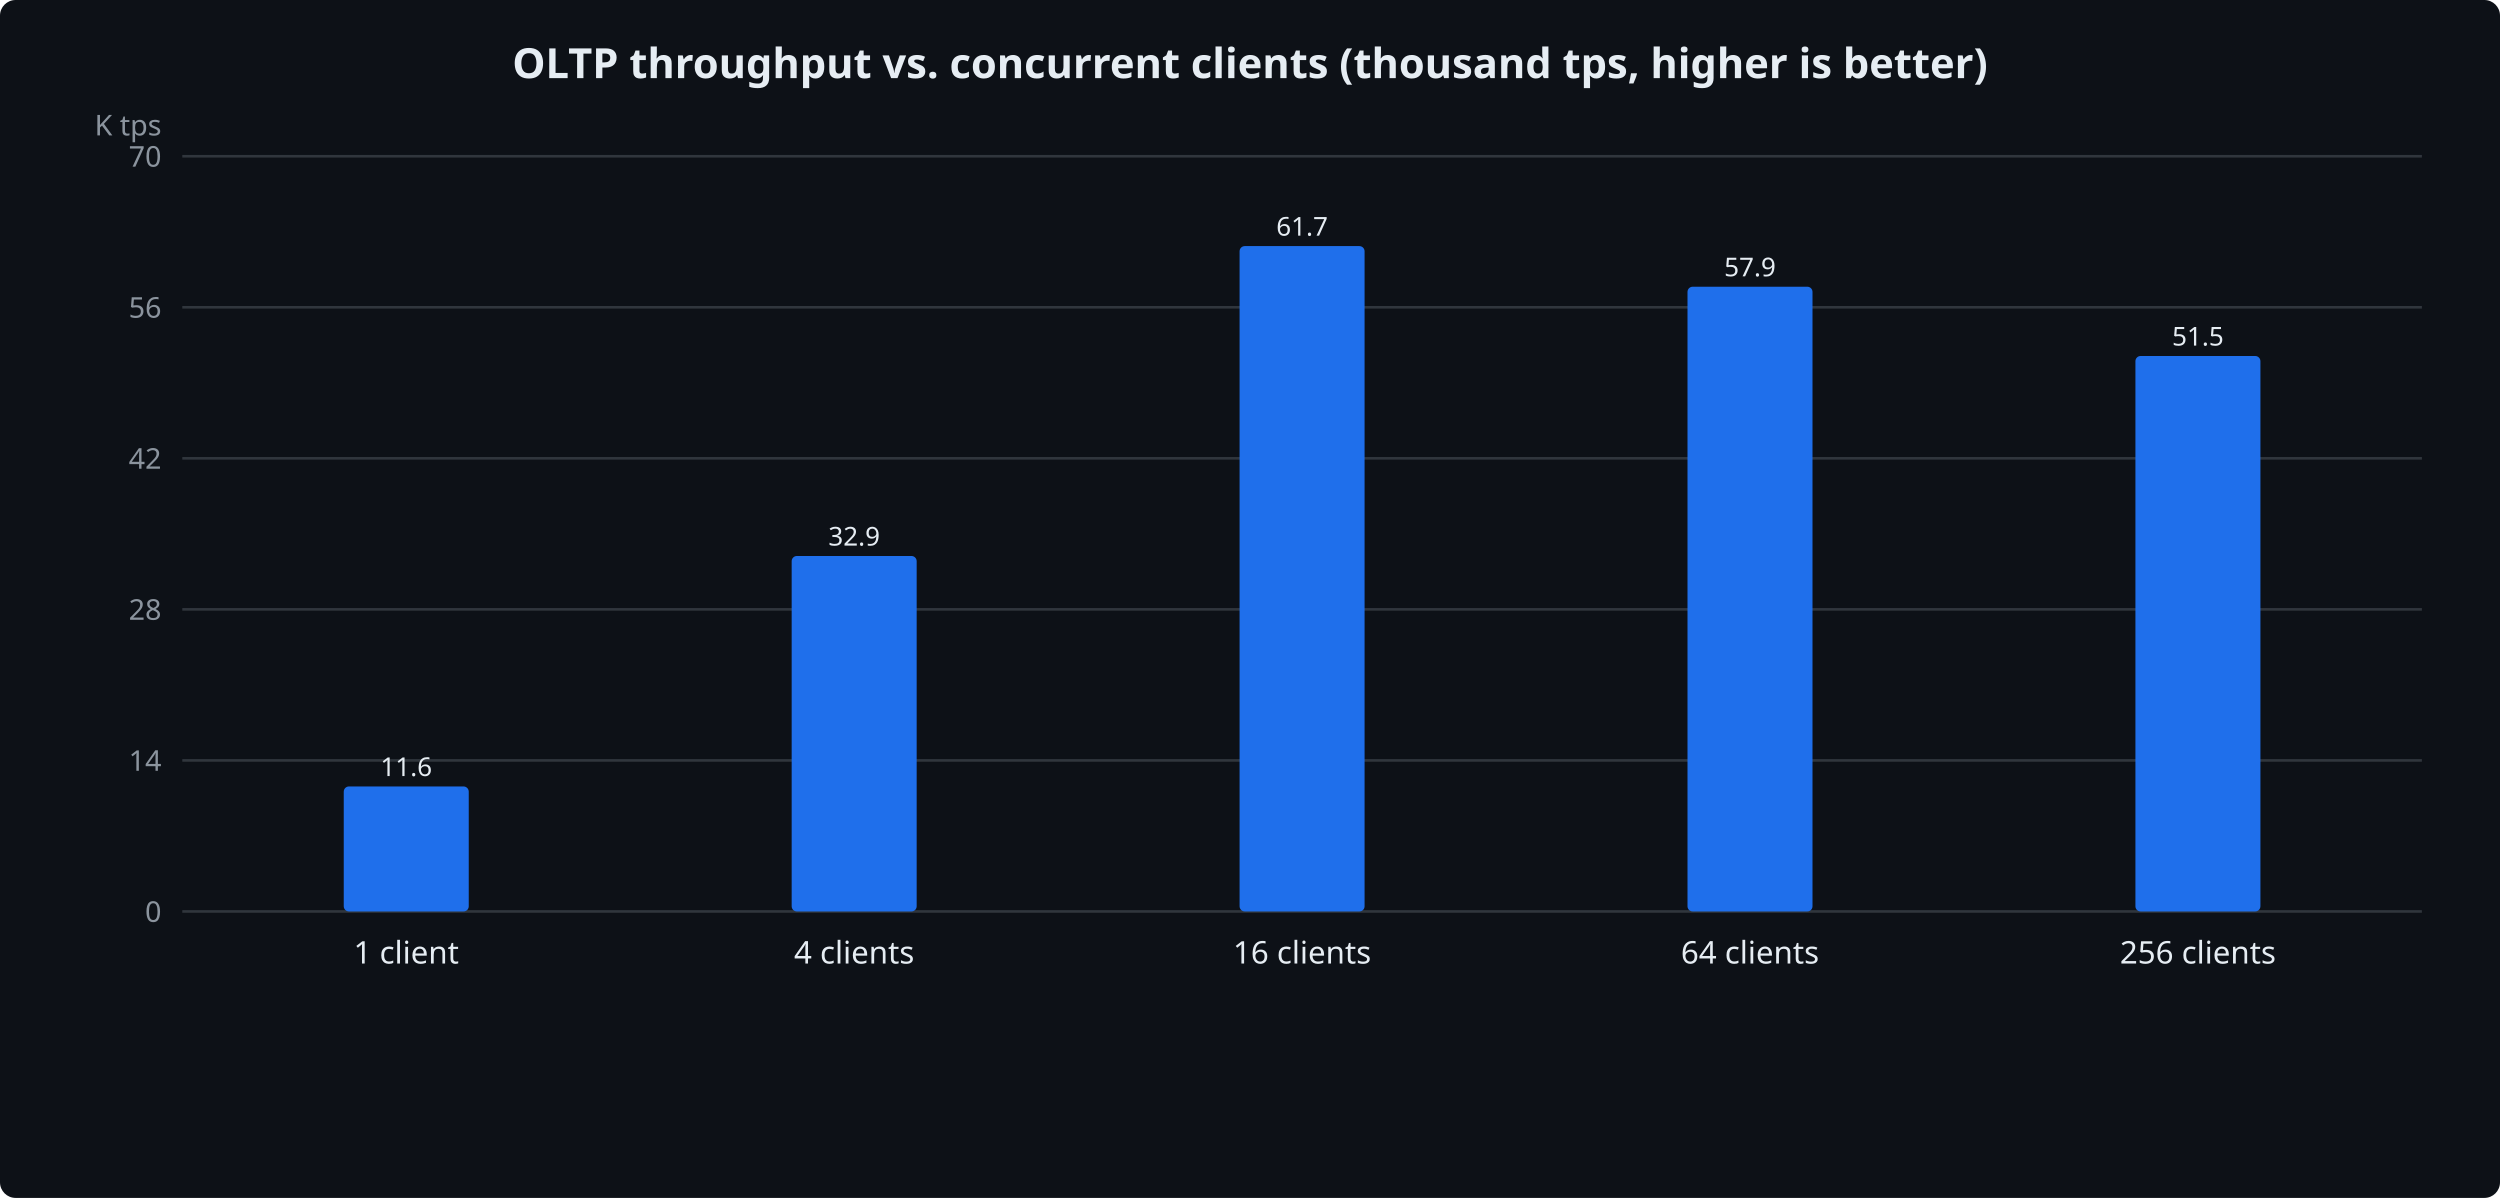
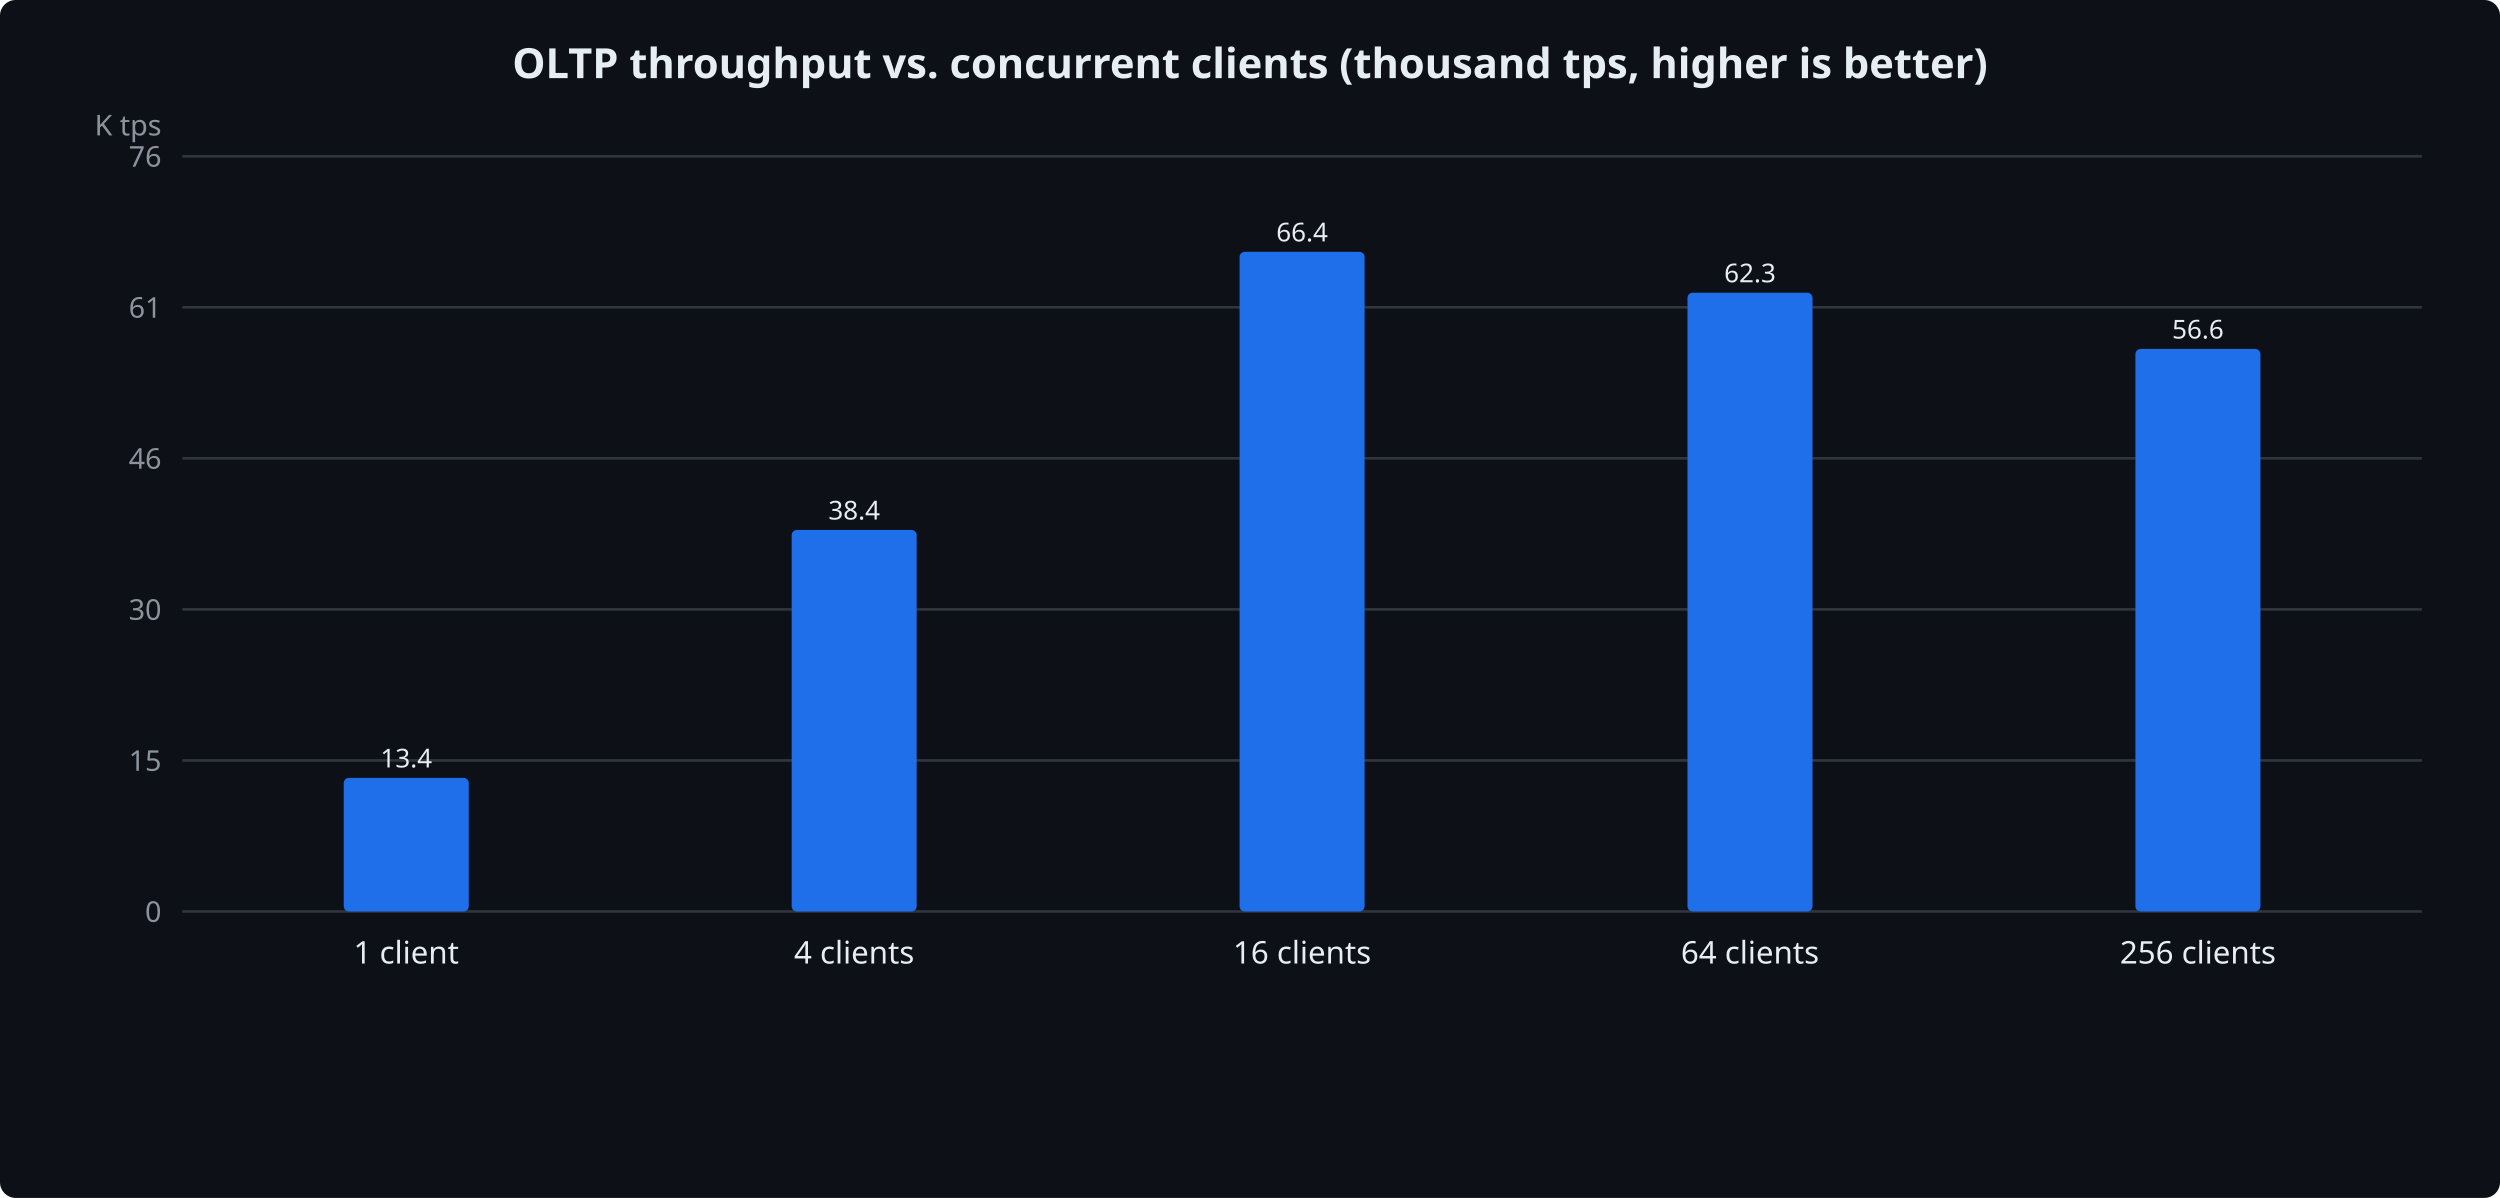
<svg xmlns="http://www.w3.org/2000/svg" viewBox="0 0 960 460" width="100%" font-family="ui-sans-serif, system-ui, sans-serif">
  <rect width="960" height="460" fill="#0d1117" rx="6" />
  <text x="480.0" y="30" text-anchor="middle" fill="#e6edf3" font-size="16" font-weight="600">OLTP throughput vs. concurrent clients (thousand tps, higher is better)</text>
  <line x1="70" y1="350.0" x2="930" y2="350.0" stroke="#30363d" stroke-width="1" />
  <text x="62" y="354.0" text-anchor="end" fill="#8b949e" font-size="11">0</text>
  <line x1="70" y1="292.0" x2="930" y2="292.0" stroke="#30363d" stroke-width="1" />
-   <text x="62" y="296.0" text-anchor="end" fill="#8b949e" font-size="11">14</text>
+   <text x="62" y="296.0" text-anchor="end" fill="#8b949e" font-size="11">15</text>
  <line x1="70" y1="234.0" x2="930" y2="234.0" stroke="#30363d" stroke-width="1" />
-   <text x="62" y="238.0" text-anchor="end" fill="#8b949e" font-size="11">28</text>
+   <text x="62" y="238.0" text-anchor="end" fill="#8b949e" font-size="11">30</text>
  <line x1="70" y1="176.0" x2="930" y2="176.0" stroke="#30363d" stroke-width="1" />
-   <text x="62" y="180.0" text-anchor="end" fill="#8b949e" font-size="11">42</text>
+   <text x="62" y="180.0" text-anchor="end" fill="#8b949e" font-size="11">46</text>
  <line x1="70" y1="118.0" x2="930" y2="118.0" stroke="#30363d" stroke-width="1" />
-   <text x="62" y="122.0" text-anchor="end" fill="#8b949e" font-size="11">56</text>
+   <text x="62" y="122.0" text-anchor="end" fill="#8b949e" font-size="11">61</text>
  <line x1="70" y1="60.0" x2="930" y2="60.0" stroke="#30363d" stroke-width="1" />
-   <text x="62" y="64.0" text-anchor="end" fill="#8b949e" font-size="11">70</text>
+   <text x="62" y="64.0" text-anchor="end" fill="#8b949e" font-size="11">76</text>
  <text x="62" y="52" text-anchor="end" fill="#8b949e" font-size="11">K tps</text>
-   <rect x="132.0" y="302.0" width="48.0" height="48.0" fill="#1f6feb" rx="2" />
-   <text x="156.0" y="298.0" text-anchor="middle" fill="#e6edf3" font-size="10">11.6</text>
+   <rect x="132.0" y="298.7" width="48.0" height="51.3" fill="#1f6feb" rx="2" />
+   <text x="156.0" y="294.7" text-anchor="middle" fill="#e6edf3" font-size="10">13.4</text>
  <text x="156.0" y="370" text-anchor="middle" fill="#e6edf3" font-size="12">1 client</text>
-   <rect x="304.0" y="213.5" width="48.0" height="136.5" fill="#1f6feb" rx="2" />
-   <text x="328.0" y="209.5" text-anchor="middle" fill="#e6edf3" font-size="10">32.9</text>
+   <rect x="304.0" y="203.5" width="48.0" height="146.5" fill="#1f6feb" rx="2" />
+   <text x="328.0" y="199.5" text-anchor="middle" fill="#e6edf3" font-size="10">38.4</text>
  <text x="328.0" y="370" text-anchor="middle" fill="#e6edf3" font-size="12">4 clients</text>
-   <rect x="476.0" y="94.5" width="48.0" height="255.5" fill="#1f6feb" rx="2" />
-   <text x="500.0" y="90.5" text-anchor="middle" fill="#e6edf3" font-size="10">61.7</text>
+   <rect x="476.0" y="96.7" width="48.0" height="253.3" fill="#1f6feb" rx="2" />
+   <text x="500.0" y="92.7" text-anchor="middle" fill="#e6edf3" font-size="10">66.4</text>
  <text x="500.0" y="370" text-anchor="middle" fill="#e6edf3" font-size="12">16 clients</text>
-   <rect x="648.0" y="110.1" width="48.0" height="239.9" fill="#1f6feb" rx="2" />
-   <text x="672.0" y="106.1" text-anchor="middle" fill="#e6edf3" font-size="10">57.9</text>
+   <rect x="648.0" y="112.4" width="48.0" height="237.6" fill="#1f6feb" rx="2" />
+   <text x="672.0" y="108.4" text-anchor="middle" fill="#e6edf3" font-size="10">62.3</text>
  <text x="672.0" y="370" text-anchor="middle" fill="#e6edf3" font-size="12">64 clients</text>
-   <rect x="820.0" y="136.7" width="48.0" height="213.3" fill="#1f6feb" rx="2" />
-   <text x="844.0" y="132.7" text-anchor="middle" fill="#e6edf3" font-size="10">51.5</text>
+   <rect x="820.0" y="134.0" width="48.0" height="216.0" fill="#1f6feb" rx="2" />
+   <text x="844.0" y="130.0" text-anchor="middle" fill="#e6edf3" font-size="10">56.6</text>
  <text x="844.0" y="370" text-anchor="middle" fill="#e6edf3" font-size="12">256 clients</text>
</svg>
